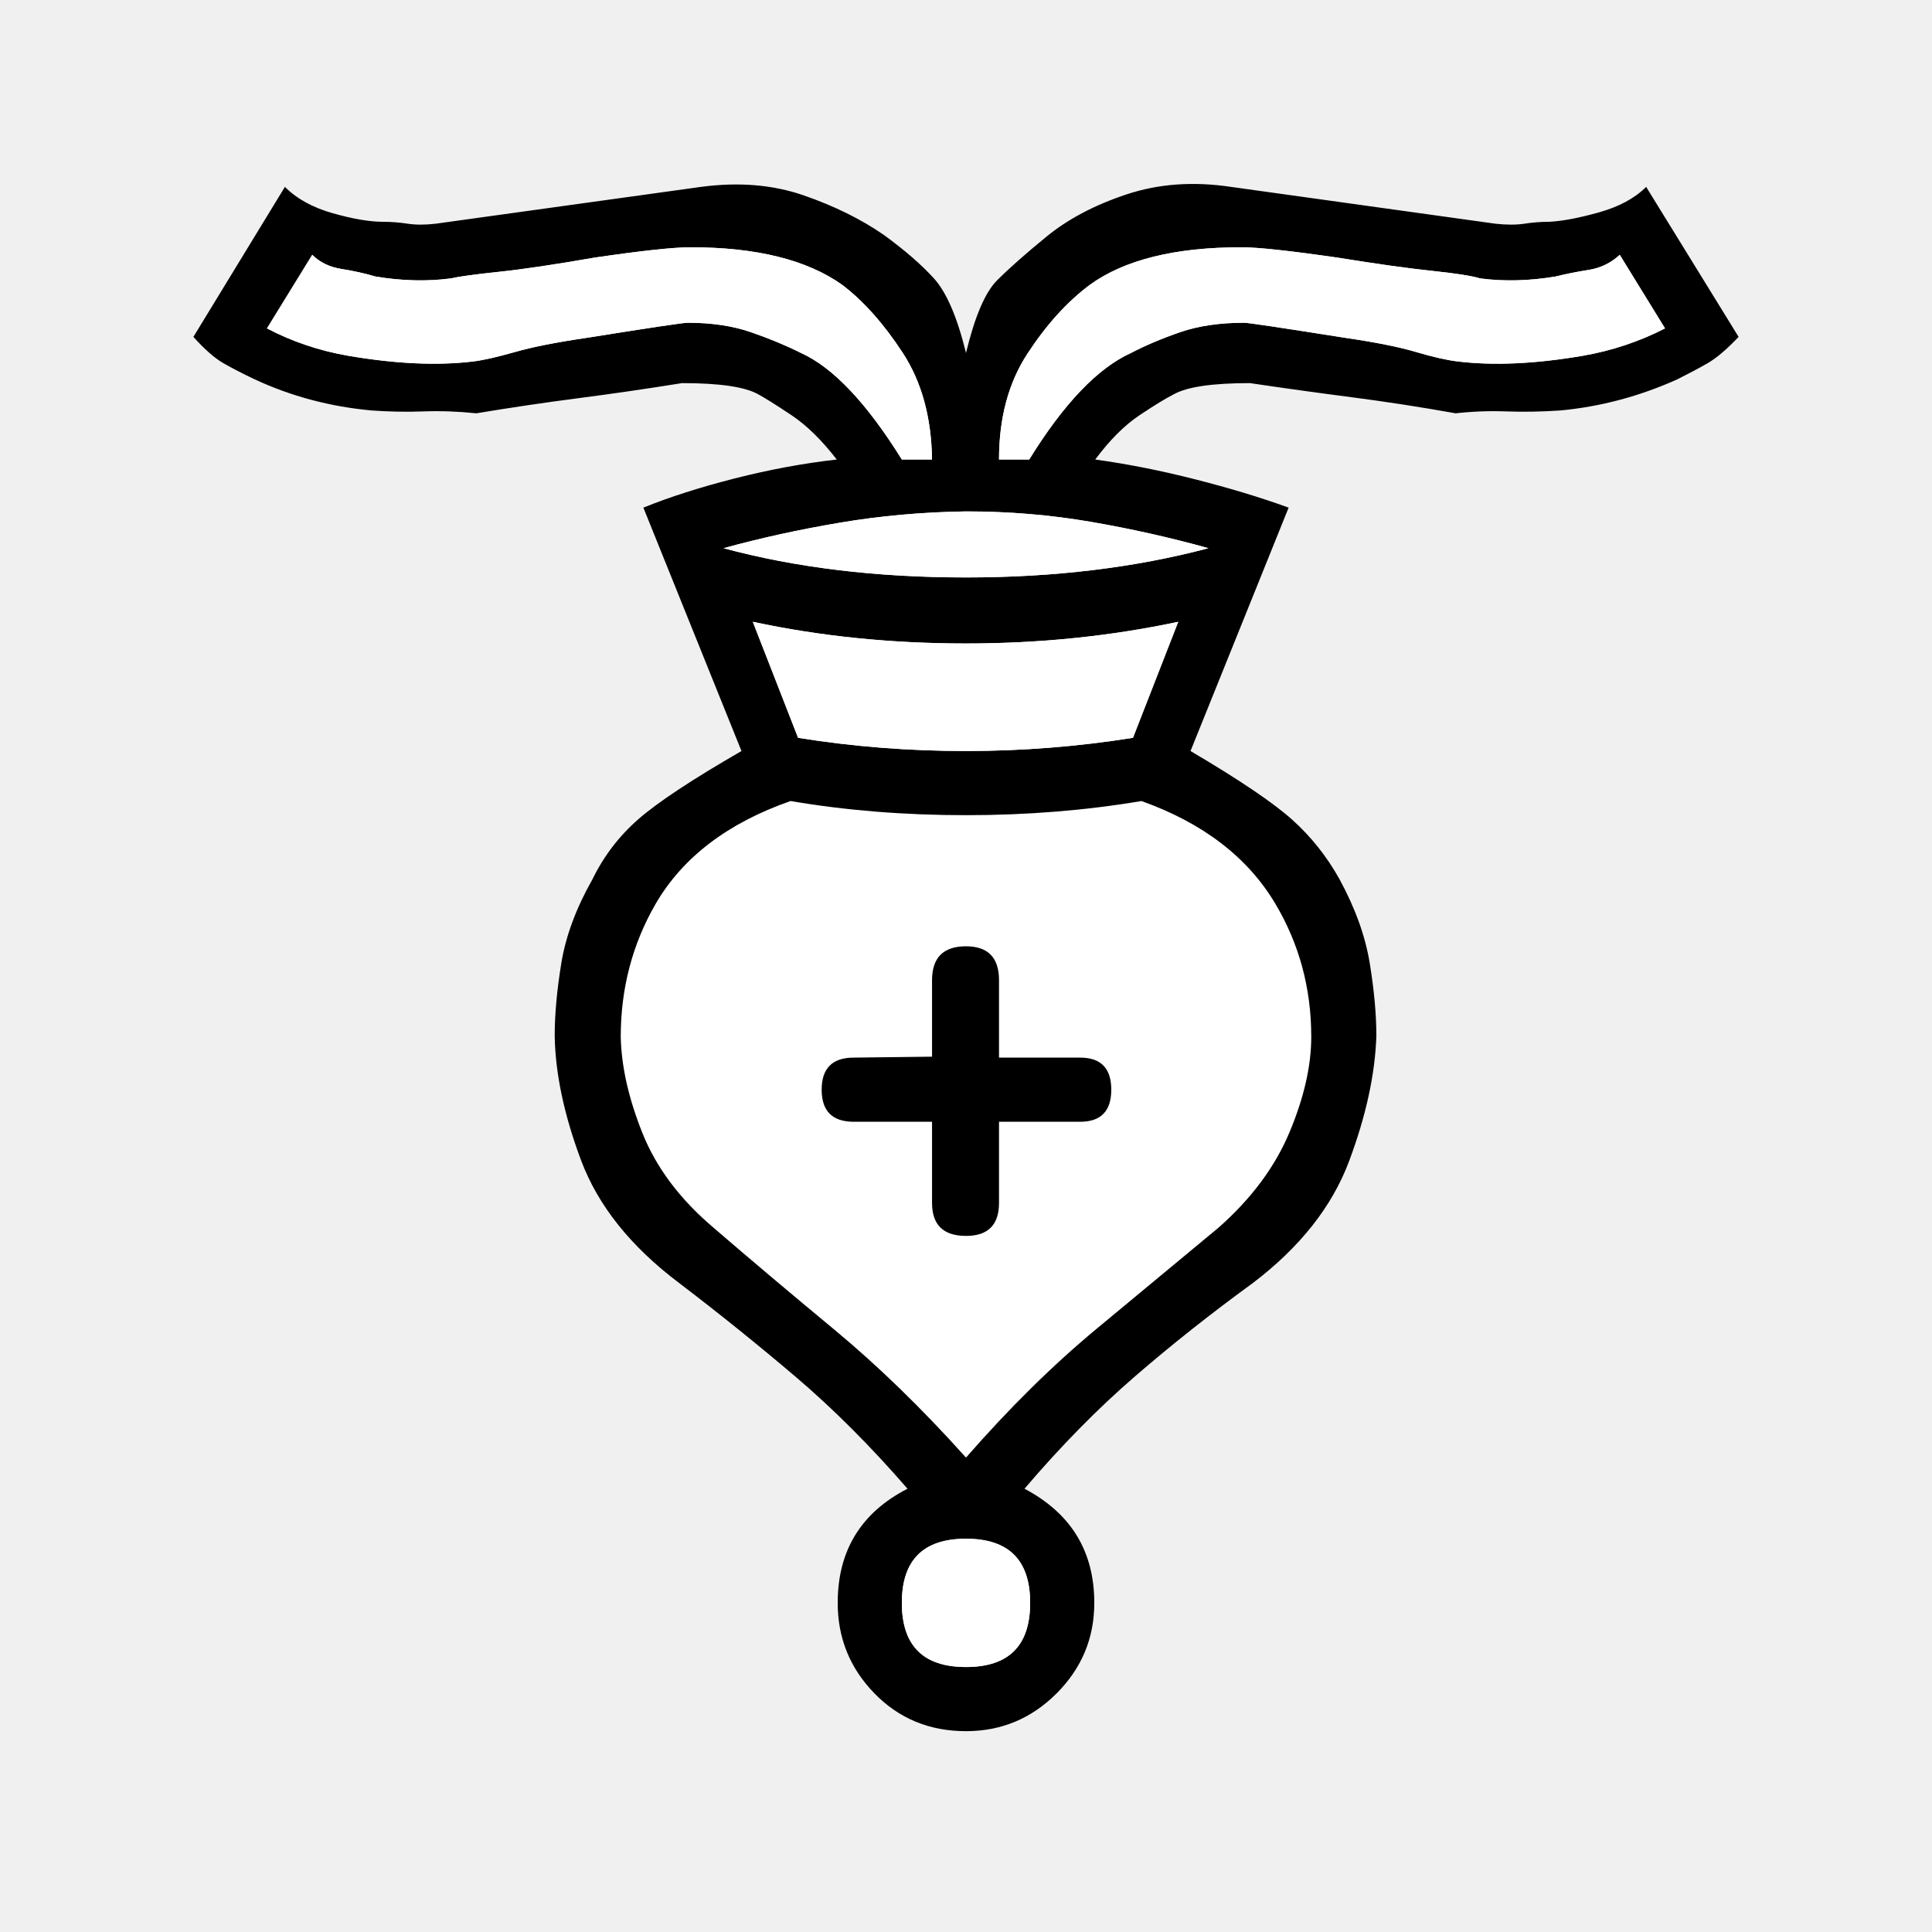
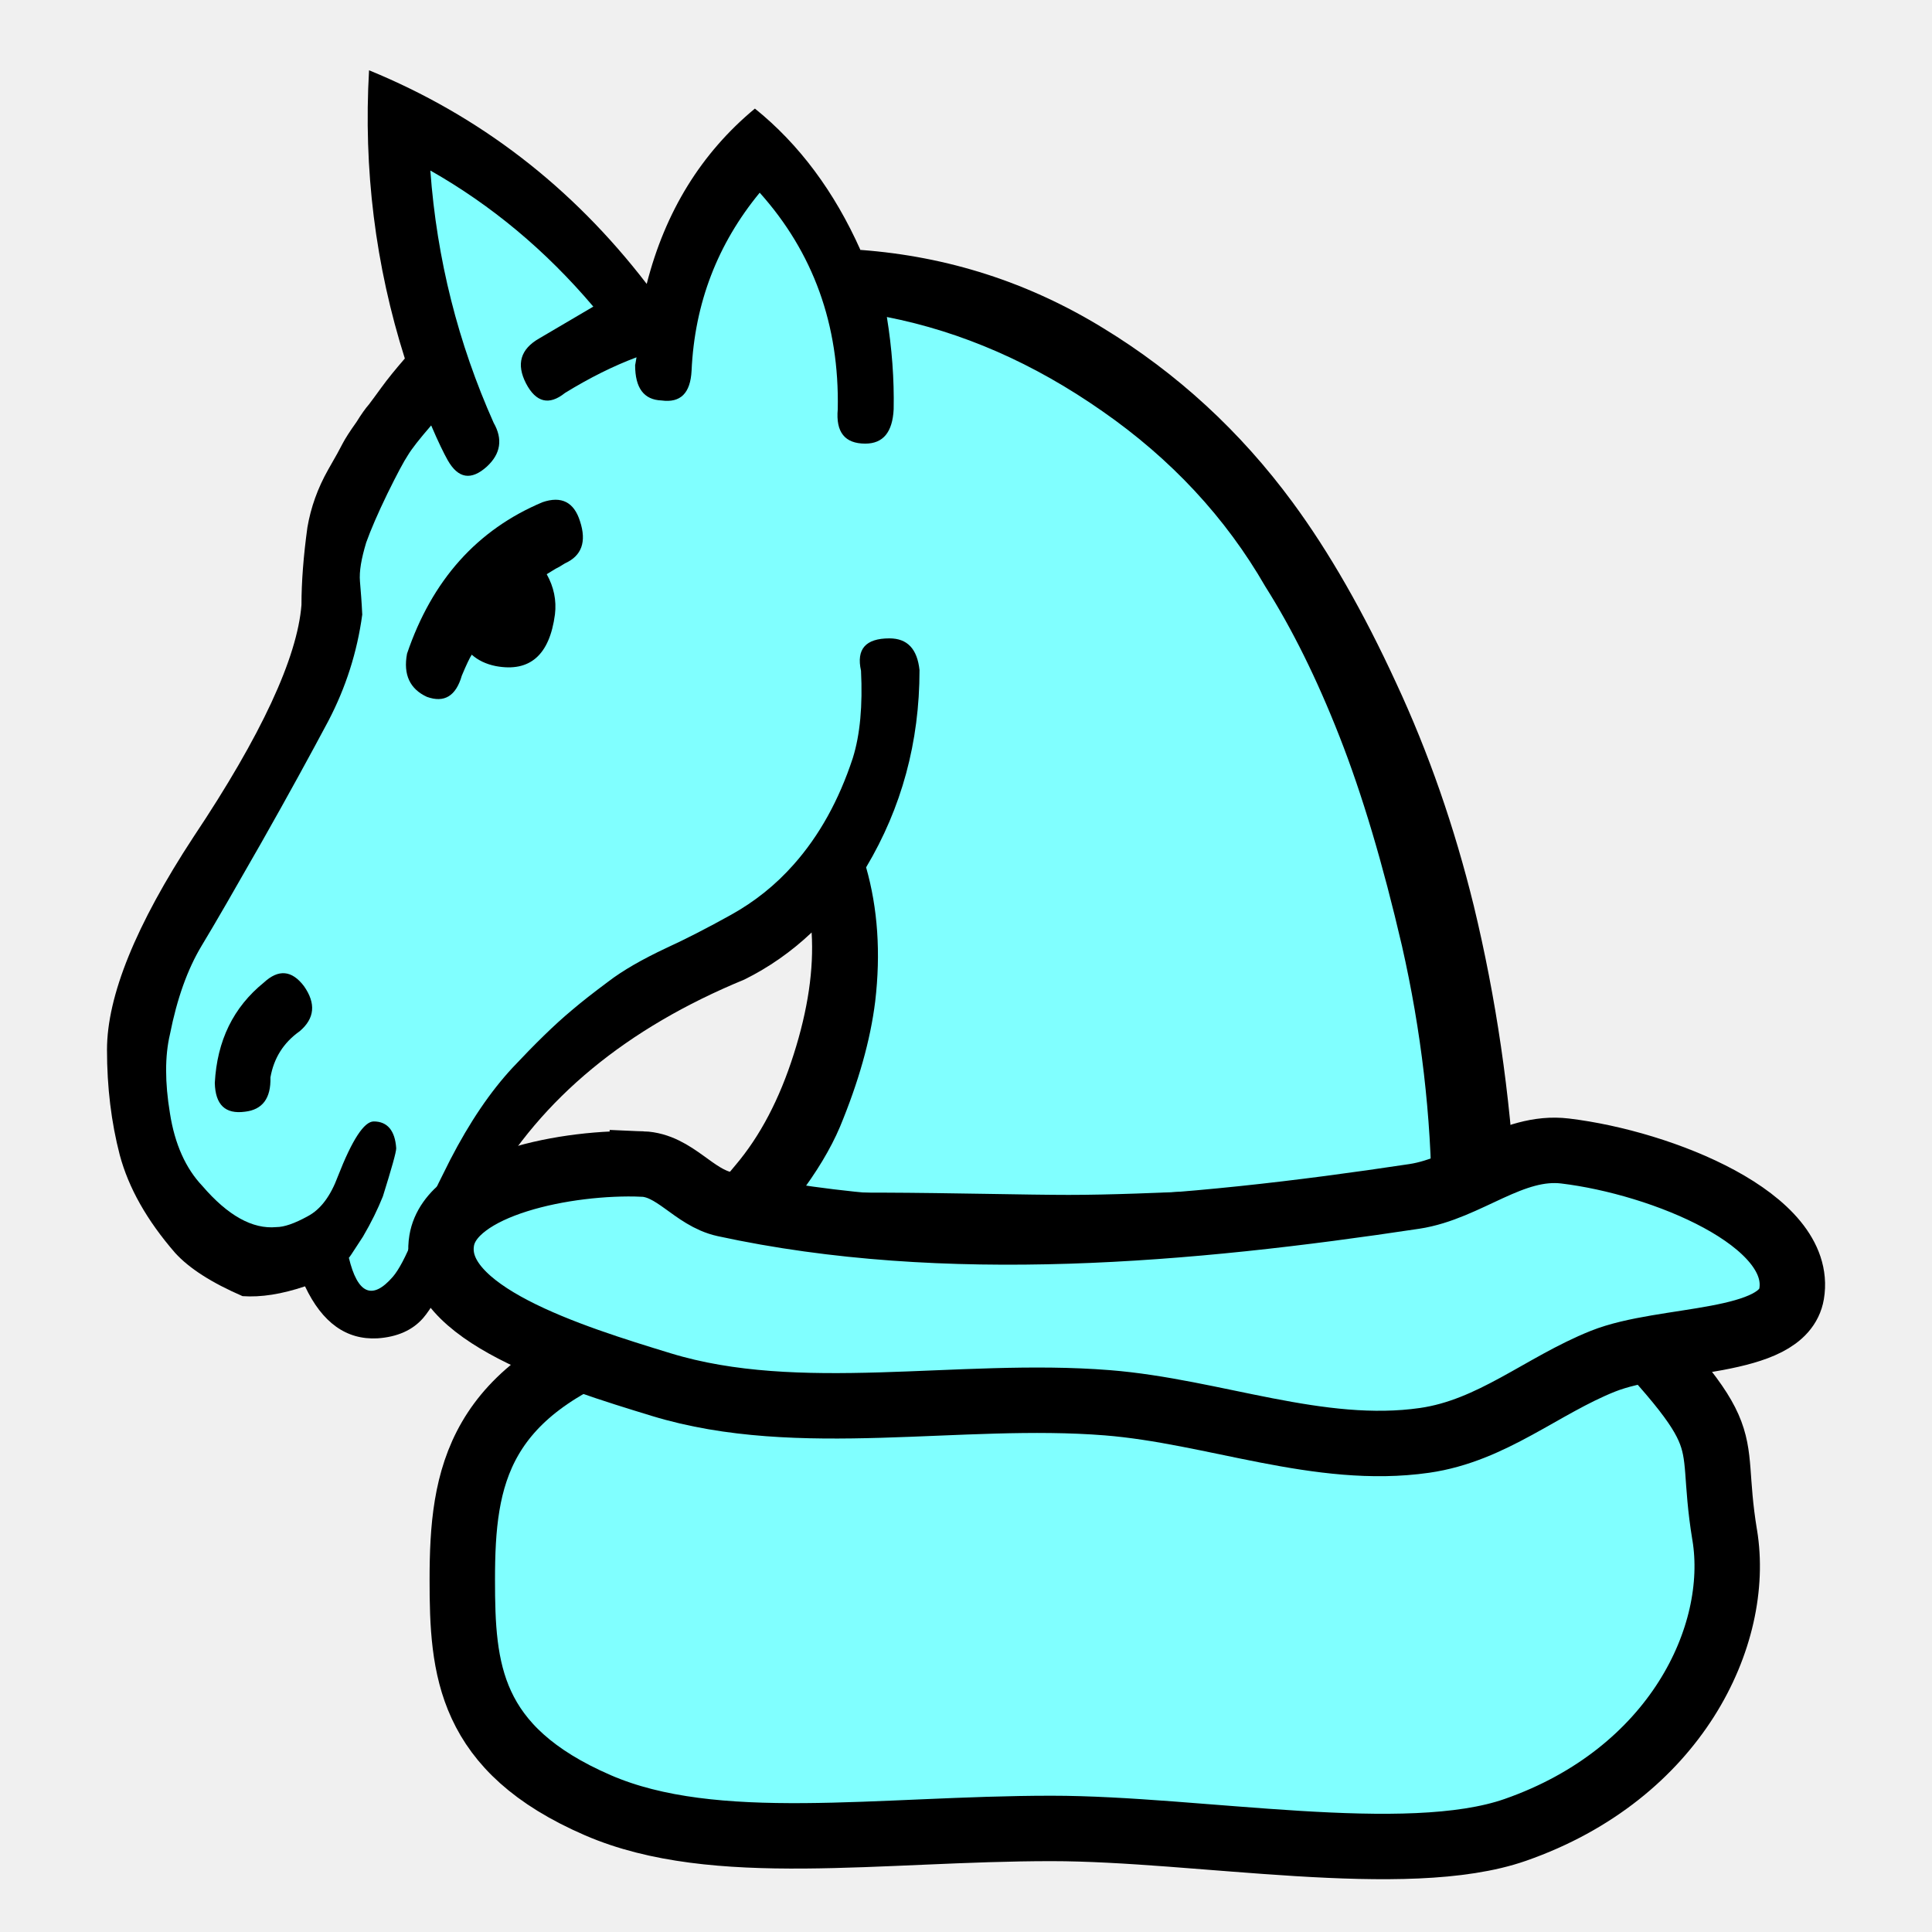
- <svg xmlns="http://www.w3.org/2000/svg" height="100%" width="100%" version="1.1" viewBox="0 0 2048 2048" id="svg18">
-   <defs id="defs22" />
-   <path style="color:#000000" d="m 1024,864.115 q 97,0 186,-15 98,35 142,109 38,64 38,141 0,46 -23,101 -23,55 -75,101 -59,49 -129,107 -70,58 -139,137 -70,-78 -140,-136 -70,-58 -128,-108 -53,-45 -75,-100 -22,-55 -23,-102 0,-77 37,-141 43,-74 143,-109 88,15 186,15 z" fill-rule="nonzero" display="block" fill="#ffffff" id="path2" />
-   <path style="color:#000000" d="m 988,1120.115 -83,1 q -34,0 -34,34 0,34 34,34 h 83 v 86 q 0,35 36,35 35,0 35,-35 v -86 h 86 q 33,0 33,-34 0,-34 -33,-34 h -86 v -82 q 0,-36 -35,-36 -36,0 -36,36 z m 36,-578 q 68,0 132,11 64,11 125,28 -117,31 -257,31 -142,0 -257,-31 58,-16 123,-27 65,-11 134,-12 z m 0,1089 q 68,0 68,68 0,68 -68,68 -68,0 -68,-68 0,-68 68,-68 z m 0,-949 q 117,0 225,-23 l -48,123 q -88,14 -177,14 -91,0 -178,-14 l -48,-123 q 107,23 226,23 z m 0,182 q 97,0 186,-15 98,35 142,109 38,64 38,141 0,46 -23,101 -23,55 -75,101 -59,49 -129,107 -70,58 -139,137 -70,-78 -140,-136 -70,-58 -128,-108 -53,-45 -75,-100 -22,-55 -23,-102 0,-77 37,-141 43,-74 143,-109 88,15 186,15 z m -36,-377 h -32 q -56,-90 -107,-113 -24,-12 -53,-22 -29,-10 -67,-10 -7,0 -107,16 -48,7 -76,15 -28,8 -44,10 -57,7 -133,-6 -46,-8 -86,-29 l 48,-78 q 12,12 31,15 19,3 36,8 42,7 80,2 13,-3 51,-7 38,-4 101,-15 75,-11 102,-11 105,0 161,40 34,26 64,72 30,46 31,113 z m 36,-113 q -14,-57 -34,-79 -20,-22 -53,-46 -36,-25 -85,-42 -49,-17 -109,-9 l -281,39 q -17,2 -30,0 -13,-2 -26,-2 -21,0 -53,-9 -32,-9 -51,-28 l -97,159 q 18,20 32,28 14,8 33,17 58,27 124,33 28,2 55,1 27,-1 56,2 54,-9 108,-16 54,-7 110,-16 60,0 81,12 11,6 35,22 24,16 48,47 -53,6 -108,20 -55,14 -97,31 l 104,258 q -78,45 -109,72 -31,27 -49,64 -26,46 -33,89 -7,43 -7,77 1,60 28,132 27,72 104,130 63,48 123,99 60,51 119,119 -74,38 -74,121 0,56 39,96 39,40 97,40 56,0 96,-40 40,-40 40,-96 0,-82 -74,-121 58,-68 117,-119 59,-51 125,-99 75,-57 102,-129 27,-72 29,-133 0,-34 -7,-77 -7,-43 -32,-89 -20,-36 -50,-63 -30,-27 -108,-73 l 104,-258 q -44,-16 -99,-30 -55,-14 -106,-21 23,-31 47,-47 24,-16 36,-22 21,-12 81,-12 54,8 108,15 54,7 110,17 27,-3 54,-2 27,1 57,-1 64,-6 124,-33 18,-9 32,-17 14,-8 33,-28 l -98,-159 q -18,18 -50,27 -32,9 -53,10 -13,0 -26,2 -13,2 -31,0 l -280,-39 q -60,-9 -111,8 -51,17 -85,45 -33,27 -52,46 -19,19 -33,77 z m 35,113 q 0,-66 30,-112 30,-46 66,-73 55,-40 161,-40 26,0 102,11 62,10 100,14 38,4 51,8 38,5 80,-2 16,-4 35,-7 19,-3 33,-16 l 48,78 q -41,21 -87,29 -76,13 -133,6 -17,-2 -44,-10 -27,-8 -75,-15 -101,-16 -107,-16 -39,0 -68,10 -29,10 -52,22 -53,24 -108,113 z" fill-rule="nonzero" display="block" fill="#000000" id="path4" />
-   <g fill-rule="nonzero" fill="#ffffff" id="g16" transform="matrix(1,0,0,-1,0,2030.115)">
-     <path style="color:#000000" d="m 1024,1488 q 68,0 132,-11 64,-11 125,-28 -117,-31 -257,-31 -142,0 -257,31 58,16 123,27 65,11 134,12 z" display="block" id="path6" />
-     <path style="color:#000000" d="m 1024,399 q 68,0 68,-68 0,-68 -68,-68 -68,0 -68,68 0,68 68,68 z" display="block" id="path8" />
-     <path style="color:#000000" d="m 1024,1348 q 117,0 225,23 l -48,-123 q -88,-14 -177,-14 -91,0 -178,14 l -48,123 q 107,-23 226,-23 z" display="block" id="path10" />
-     <path style="color:#000000" d="m 988,1543 h -32 q -56,90 -107,113 -24,12 -53,22 -29,10 -67,10 -7,0 -107,-16 -48,-7 -76,-15 -28,-8 -44,-10 -57,-7 -133,6 -46,8 -86,29 l 48,78 q 12,-12 31,-15 19,-3 36,-8 42,-7 80,-2 13,3 51,7 38,4 101,15 75,11 102,11 105,0 161,-40 34,-26 64,-72 30,-46 31,-113 z" display="block" id="path12" />
-     <path style="color:#000000" d="m 1059,1543 q 0,66 30,112 30,46 66,73 55,40 161,40 26,0 102,-11 62,-10 100,-14 38,-4 51,-8 38,-5 80,2 16,4 35,7 19,3 33,16 l 48,-78 q -41,-21 -87,-29 -76,-13 -133,-6 -17,2 -44,10 -27,8 -75,15 -101,16 -107,16 -39,0 -68,-10 -29,-10 -52,-22 -53,-24 -108,-113 z" display="block" id="path14" />
+ <svg xmlns="http://www.w3.org/2000/svg" width="177.17" height="177.17" shape-rendering="geometricPrecision" image-rendering="optimizeQuality" fill-rule="evenodd" clip-rule="evenodd" viewBox="0 0 50 50" version="1.1" id="svg9695">
+   <defs id="defs9689" />
+   <path fill="#1f1a17" d="m 22.276,6.468 c 2.256,0.169 4.339,0.838 6.268,2.02 1.918,1.168 3.556,2.675 4.909,4.513 0.948,1.287 1.837,2.845 2.675,4.665 0.845,1.812 1.514,3.742 2.013,5.774 0.573,2.371 0.941,4.851 1.087,7.459 0.154,2.599 0.228,5.01 0.228,7.23 v 5.402 c 0,0 -1.117,0 -3.351,0 -2.226,0 -5.121,0 -8.687,0 h -14.438 c -0.132,0 -0.191,-0.406 -0.184,-1.211 0.007,-0.813 0.051,-1.465 0.14,-1.964 0.051,-0.398 0.191,-0.957 0.404,-1.685 0.22,-0.728 0.573,-1.609 1.08,-2.65 0.227,-0.533 0.772,-1.304 1.632,-2.32 0.867,-1.016 1.852,-2.201 2.976,-3.539 0.647,-0.762 1.146,-1.719 1.514,-2.879 0.367,-1.151 0.522,-2.201 0.463,-3.15 -0.529,0.5 -1.11,0.906 -1.744,1.219 -3.042,1.253 -5.25,3.073 -6.605,5.452 -0.103,0.152 -0.426,0.821 -0.97,2.02 -0.286,0.627 -0.536,1.058 -0.735,1.287 -0.272,0.313 -0.669,0.491 -1.183,0.525 -0.801,0.042 -1.426,-0.398 -1.874,-1.346 -0.602,0.203 -1.139,0.288 -1.617,0.254 -0.801,-0.347 -1.382,-0.72 -1.744,-1.118 -0.735,-0.847 -1.205,-1.685 -1.433,-2.532 -0.22,-0.847 -0.331,-1.753 -0.331,-2.726 0,-1.389 0.742,-3.226 2.241,-5.512 1.753,-2.625 2.682,-4.631 2.792,-6 0,-0.593 0.051,-1.262 0.154,-2.01 0.089,-0.517 0.265,-1.01 0.536,-1.49 0.191,-0.33 0.316,-0.559 0.375,-0.677 0.066,-0.127 0.184,-0.313 0.36,-0.559 0.125,-0.203 0.235,-0.356 0.324,-0.457 0.081,-0.11 0.191,-0.254 0.324,-0.44 0.154,-0.212 0.352,-0.457 0.602,-0.745 -0.764,-2.413 -1.073,-4.902 -0.926,-7.459 2.851,1.168 5.25,3.01 7.186,5.529 0.477,-1.871 1.411,-3.387 2.8,-4.538 1.146,0.923 2.058,2.151 2.734,3.666" id="path9691" style="fill:#000000;stroke-width:0.932" />
+   <path fill="url(#0)" d="m 36.952,41.766 c -0.015,0 0,-0.449 0.036,-1.346 0.044,-0.906 0.066,-1.88 0.066,-2.921 0.015,-2.066 0.015,-4.2 0,-6.409 -0.015,-2.21 -0.272,-4.411 -0.772,-6.613 -0.492,-2.117 -1.028,-3.92 -1.617,-5.419 -0.588,-1.499 -1.227,-2.786 -1.918,-3.878 -1.028,-1.786 -2.439,-3.302 -4.218,-4.538 -1.778,-1.245 -3.637,-2.057 -5.577,-2.438 0.132,0.813 0.191,1.609 0.176,2.388 -0.03,0.593 -0.272,0.889 -0.735,0.889 -0.529,0 -0.765,-0.296 -0.712,-0.889 0.044,-2.184 -0.632,-4.056 -2.02,-5.605 -1.087,1.321 -1.683,2.853 -1.763,4.606 -0.03,0.584 -0.286,0.838 -0.778,0.771 -0.456,-0.017 -0.683,-0.322 -0.683,-0.914 0,0 0.015,-0.068 0.036,-0.203 -0.588,0.22 -1.205,0.525 -1.852,0.923 -0.411,0.33 -0.75,0.245 -1.007,-0.246 -0.257,-0.499 -0.147,-0.889 0.345,-1.168 0.617,-0.364 1.08,-0.635 1.396,-0.821 -1.234,-1.456 -2.638,-2.625 -4.218,-3.522 0.169,2.303 0.72,4.47 1.638,6.528 0.242,0.423 0.184,0.804 -0.176,1.135 -0.404,0.364 -0.742,0.313 -1.014,-0.169 -0.095,-0.169 -0.242,-0.466 -0.426,-0.897 -0.301,0.347 -0.507,0.61 -0.602,0.77 -0.102,0.152 -0.279,0.483 -0.529,0.991 -0.25,0.516 -0.433,0.94 -0.551,1.27 -0.125,0.415 -0.184,0.745 -0.161,1.01 0.022,0.254 0.044,0.533 0.059,0.855 -0.132,0.974 -0.426,1.888 -0.877,2.752 -0.456,0.855 -1.028,1.905 -1.734,3.15 -0.676,1.185 -1.191,2.083 -1.55,2.675 -0.36,0.601 -0.632,1.355 -0.816,2.286 -0.132,0.559 -0.132,1.245 0,2.041 0.125,0.804 0.411,1.431 0.837,1.88 0.661,0.77 1.301,1.126 1.918,1.067 0.199,0 0.47,-0.093 0.808,-0.279 0.338,-0.178 0.595,-0.525 0.786,-1.041 0.367,-0.94 0.676,-1.414 0.926,-1.414 0.352,0 0.551,0.237 0.581,0.694 0,0.102 -0.118,0.517 -0.345,1.245 -0.132,0.33 -0.301,0.677 -0.515,1.041 -0.279,0.432 -0.397,0.61 -0.367,0.542 0.227,0.948 0.61,1.109 1.139,0.499 0.154,-0.178 0.338,-0.525 0.536,-1.016 0.206,-0.499 0.522,-1.168 0.948,-2.01 0.507,-0.982 1.043,-1.77 1.617,-2.388 0.573,-0.61 1.08,-1.109 1.528,-1.482 0.257,-0.22 0.573,-0.466 0.948,-0.745 0.375,-0.288 0.877,-0.576 1.507,-0.872 0.5,-0.229 1.058,-0.516 1.668,-0.855 0.61,-0.339 1.153,-0.77 1.624,-1.304 0.661,-0.745 1.168,-1.659 1.528,-2.752 0.191,-0.61 0.257,-1.363 0.213,-2.261 -0.125,-0.559 0.118,-0.838 0.735,-0.838 0.463,0 0.72,0.271 0.779,0.821 0,1.863 -0.463,3.564 -1.382,5.105 0.301,1.058 0.382,2.218 0.235,3.471 -0.125,1.01 -0.434,2.091 -0.911,3.243 -0.485,1.143 -1.454,2.422 -2.917,3.827 -2.976,2.845 -4.383,5.774 -4.218,8.78 0,0 1.219,0 3.667,0 2.446,0 4.747,0 6.899,0 h 11.778 m -29.192,-15.08 c -0.419,0.296 -0.668,0.694 -0.757,1.194 0.015,0.542 -0.206,0.838 -0.661,0.889 -0.507,0.068 -0.765,-0.178 -0.779,-0.745 0.059,-1.092 0.477,-1.956 1.271,-2.599 0.375,-0.347 0.72,-0.322 1.036,0.093 0.316,0.449 0.279,0.838 -0.11,1.168 m 6.393,-11.828 c 0.184,0.33 0.257,0.677 0.213,1.041 -0.14,1.058 -0.654,1.499 -1.528,1.338 -0.257,-0.051 -0.463,-0.152 -0.625,-0.296 -0.051,0.076 -0.14,0.262 -0.257,0.542 -0.154,0.533 -0.456,0.711 -0.903,0.55 -0.441,-0.203 -0.617,-0.576 -0.515,-1.118 0.647,-1.905 1.815,-3.209 3.506,-3.92 0.492,-0.169 0.816,0 0.97,0.491 0.176,0.533 0.044,0.898 -0.39,1.092 -0.081,0.051 -0.161,0.102 -0.235,0.136 -0.074,0.042 -0.147,0.093 -0.235,0.144" id="path9693" style="fill:#80ffff;fill-opacity:1;stroke-width:0.932" />
+   <g id="g9682" style="fill:#00ffff;stroke-width:1.892;stroke-miterlimit:4;stroke-dasharray:none" transform="matrix(0.8949265,0,0,0.8949265,5.660189,5.485439)">
+     <path id="path9675" style="fill:#80ffff;fill-opacity:1;stroke:#000000;stroke-width:1.892;stroke-linecap:square;stroke-linejoin:round;stroke-miterlimit:4;stroke-dasharray:none" d="m 43.552,38.265 c 0.477,2.899 -1.417,6.902 -6.056,8.523 -3.162,1.105 -9.166,-0.042 -13.413,-0.042 -4.966,0 -9.735,0.794 -13.117,-0.67 -3.753,-1.625 -3.922,-3.938 -3.922,-6.521 -1e-6,-2.988 0.414,-5.54 5.234,-7.153 1.245,-0.417 0.221,-2.596 1.665,-2.863 2.156,-0.399 8.176,-0.168 10.635,-0.168 5.004,0 12.464,-1.011 14.78,1.378 4.891,5.043 3.647,4.199 4.193,7.515 z" />
+     <path style="fill:#80ffff;fill-opacity:1;stroke:#000000;stroke-width:1.892;stroke-linecap:butt;stroke-linejoin:miter;stroke-miterlimit:4;stroke-dasharray:none;stroke-opacity:1" d="m 12.252,27.532 c -2.164,-0.087 -5.536,0.587 -5.804,2.214 -0.346,2.103 3.752,3.371 6.349,4.165 3.991,1.22 8.615,0.185 12.897,0.525 3.079,0.245 6.135,1.525 9.177,1.088 1.959,-0.281 3.396,-1.585 5.159,-2.289 1.779,-0.711 5.202,-0.442 5.456,-1.951 0.359,-2.132 -3.742,-3.79 -6.548,-4.128 -1.546,-0.187 -2.829,1.082 -4.365,1.313 -6.519,0.983 -13.55,1.611 -19.94,0.225 -0.908,-0.197 -1.438,-1.125 -2.381,-1.163 z" id="path9678" />
  </g>
</svg>
